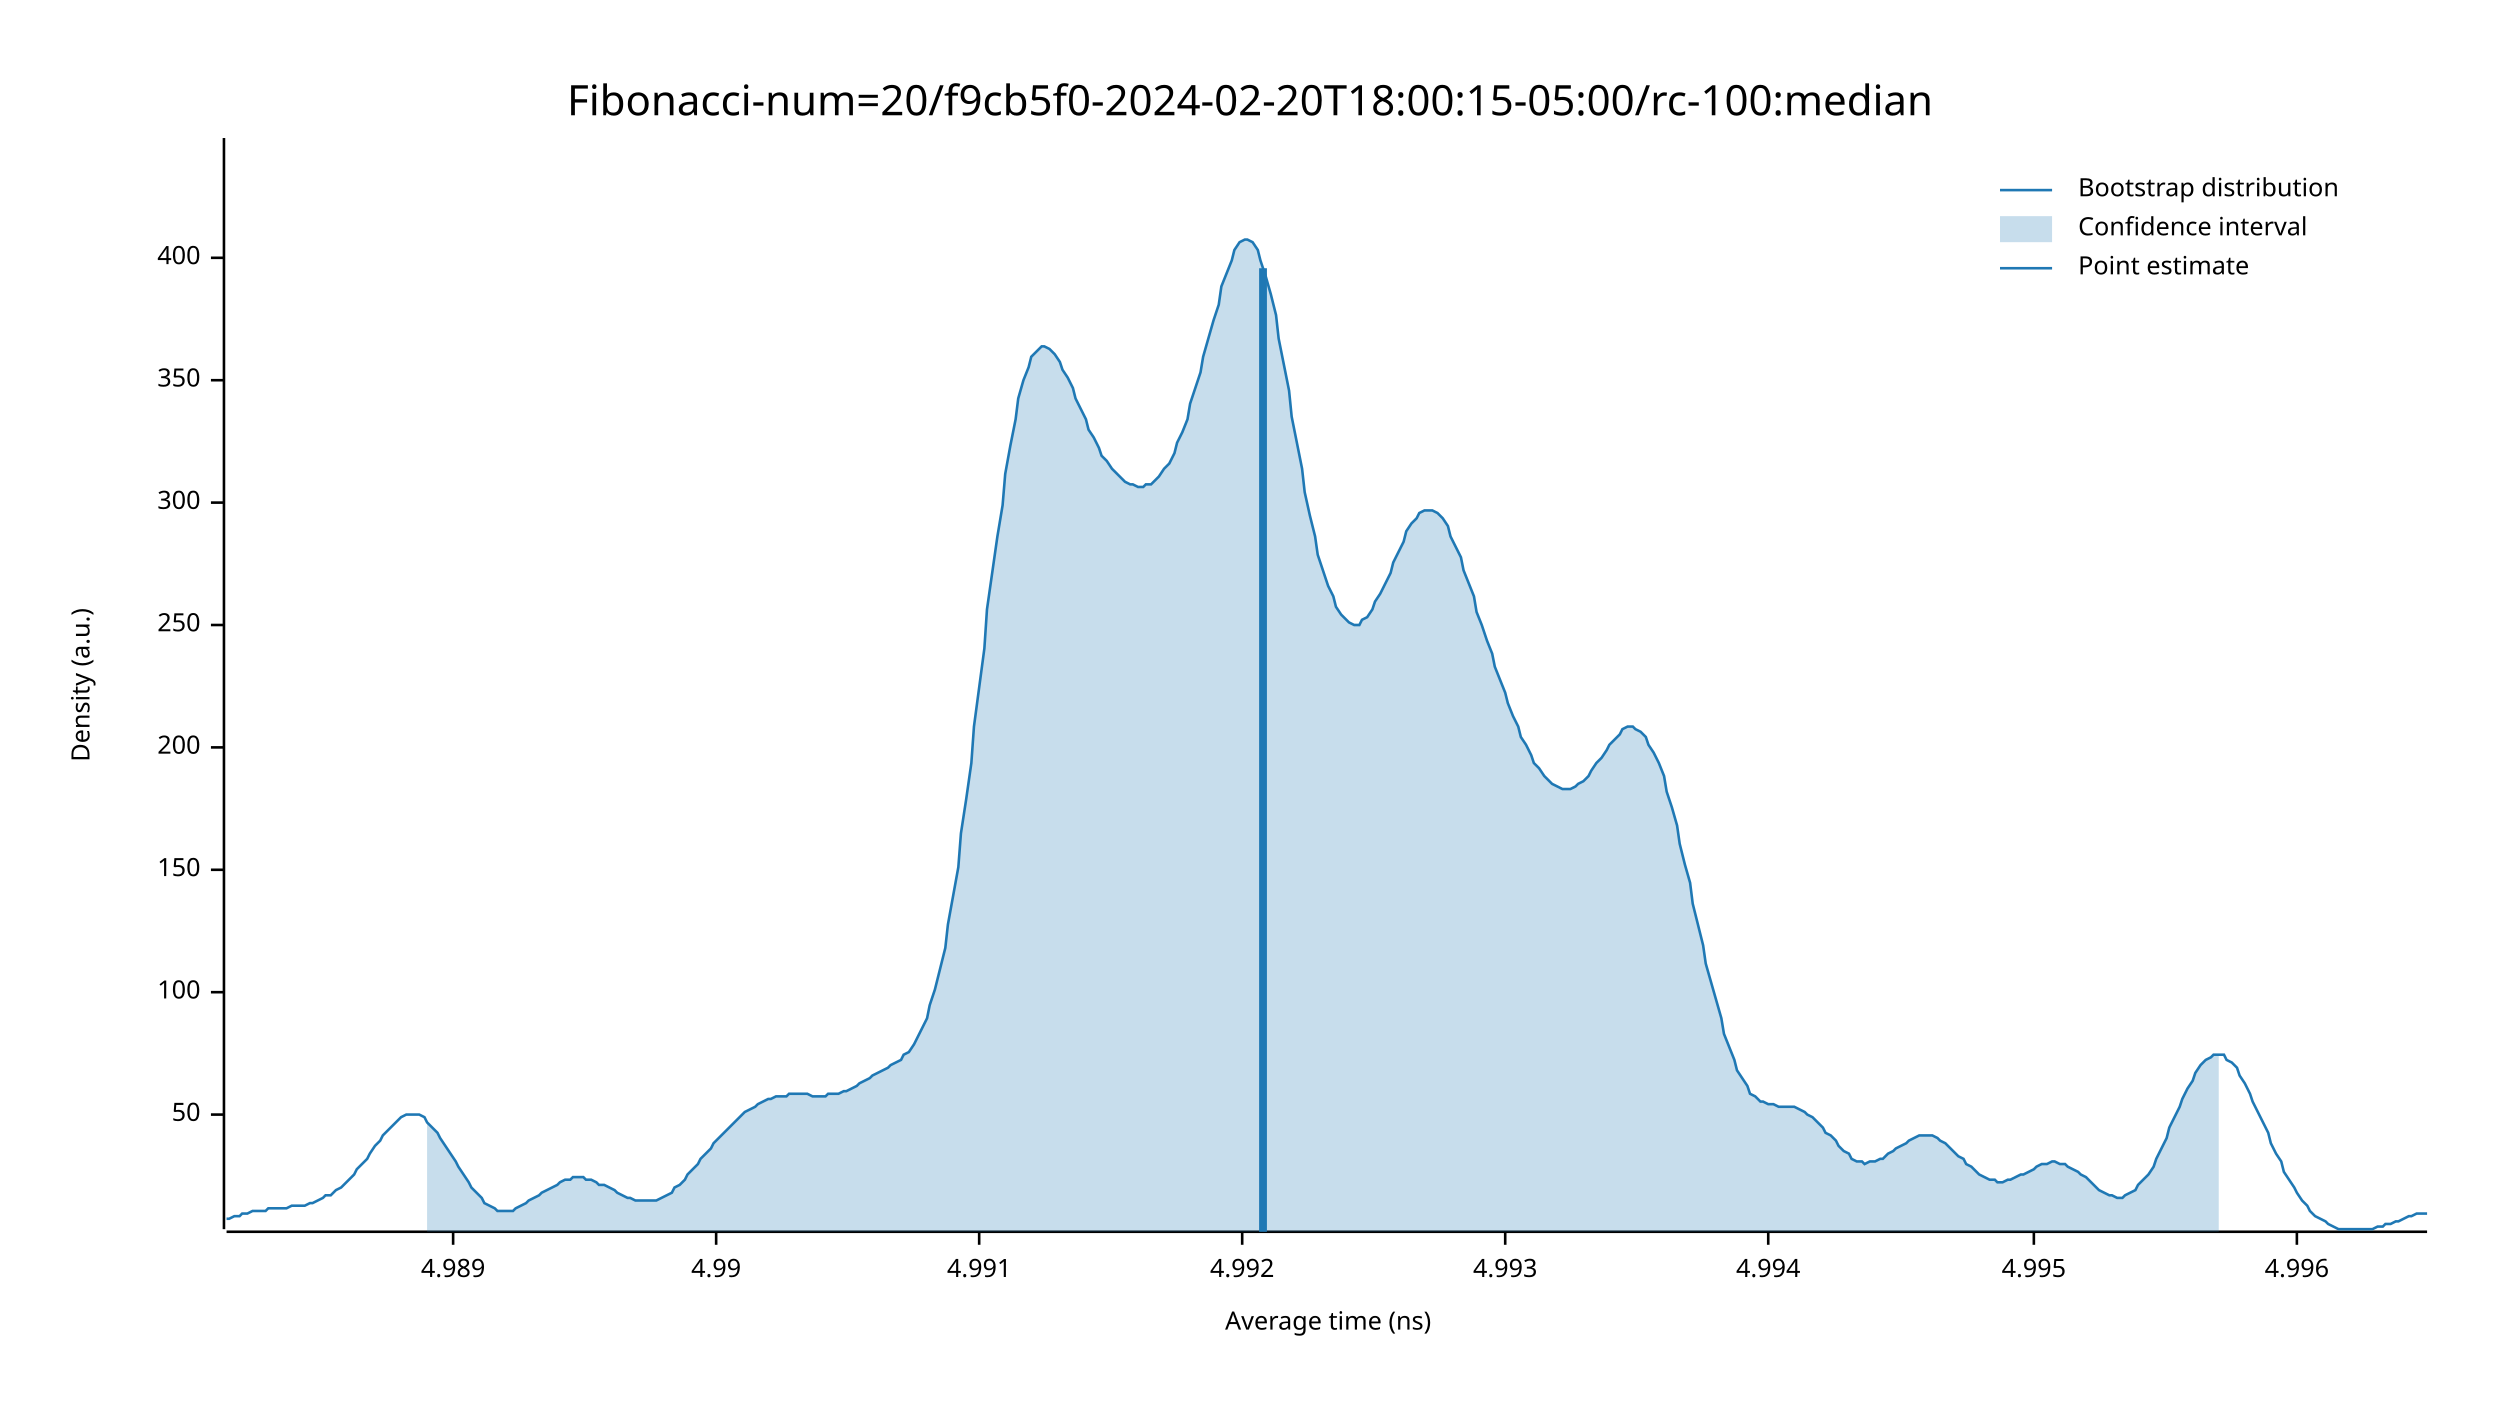
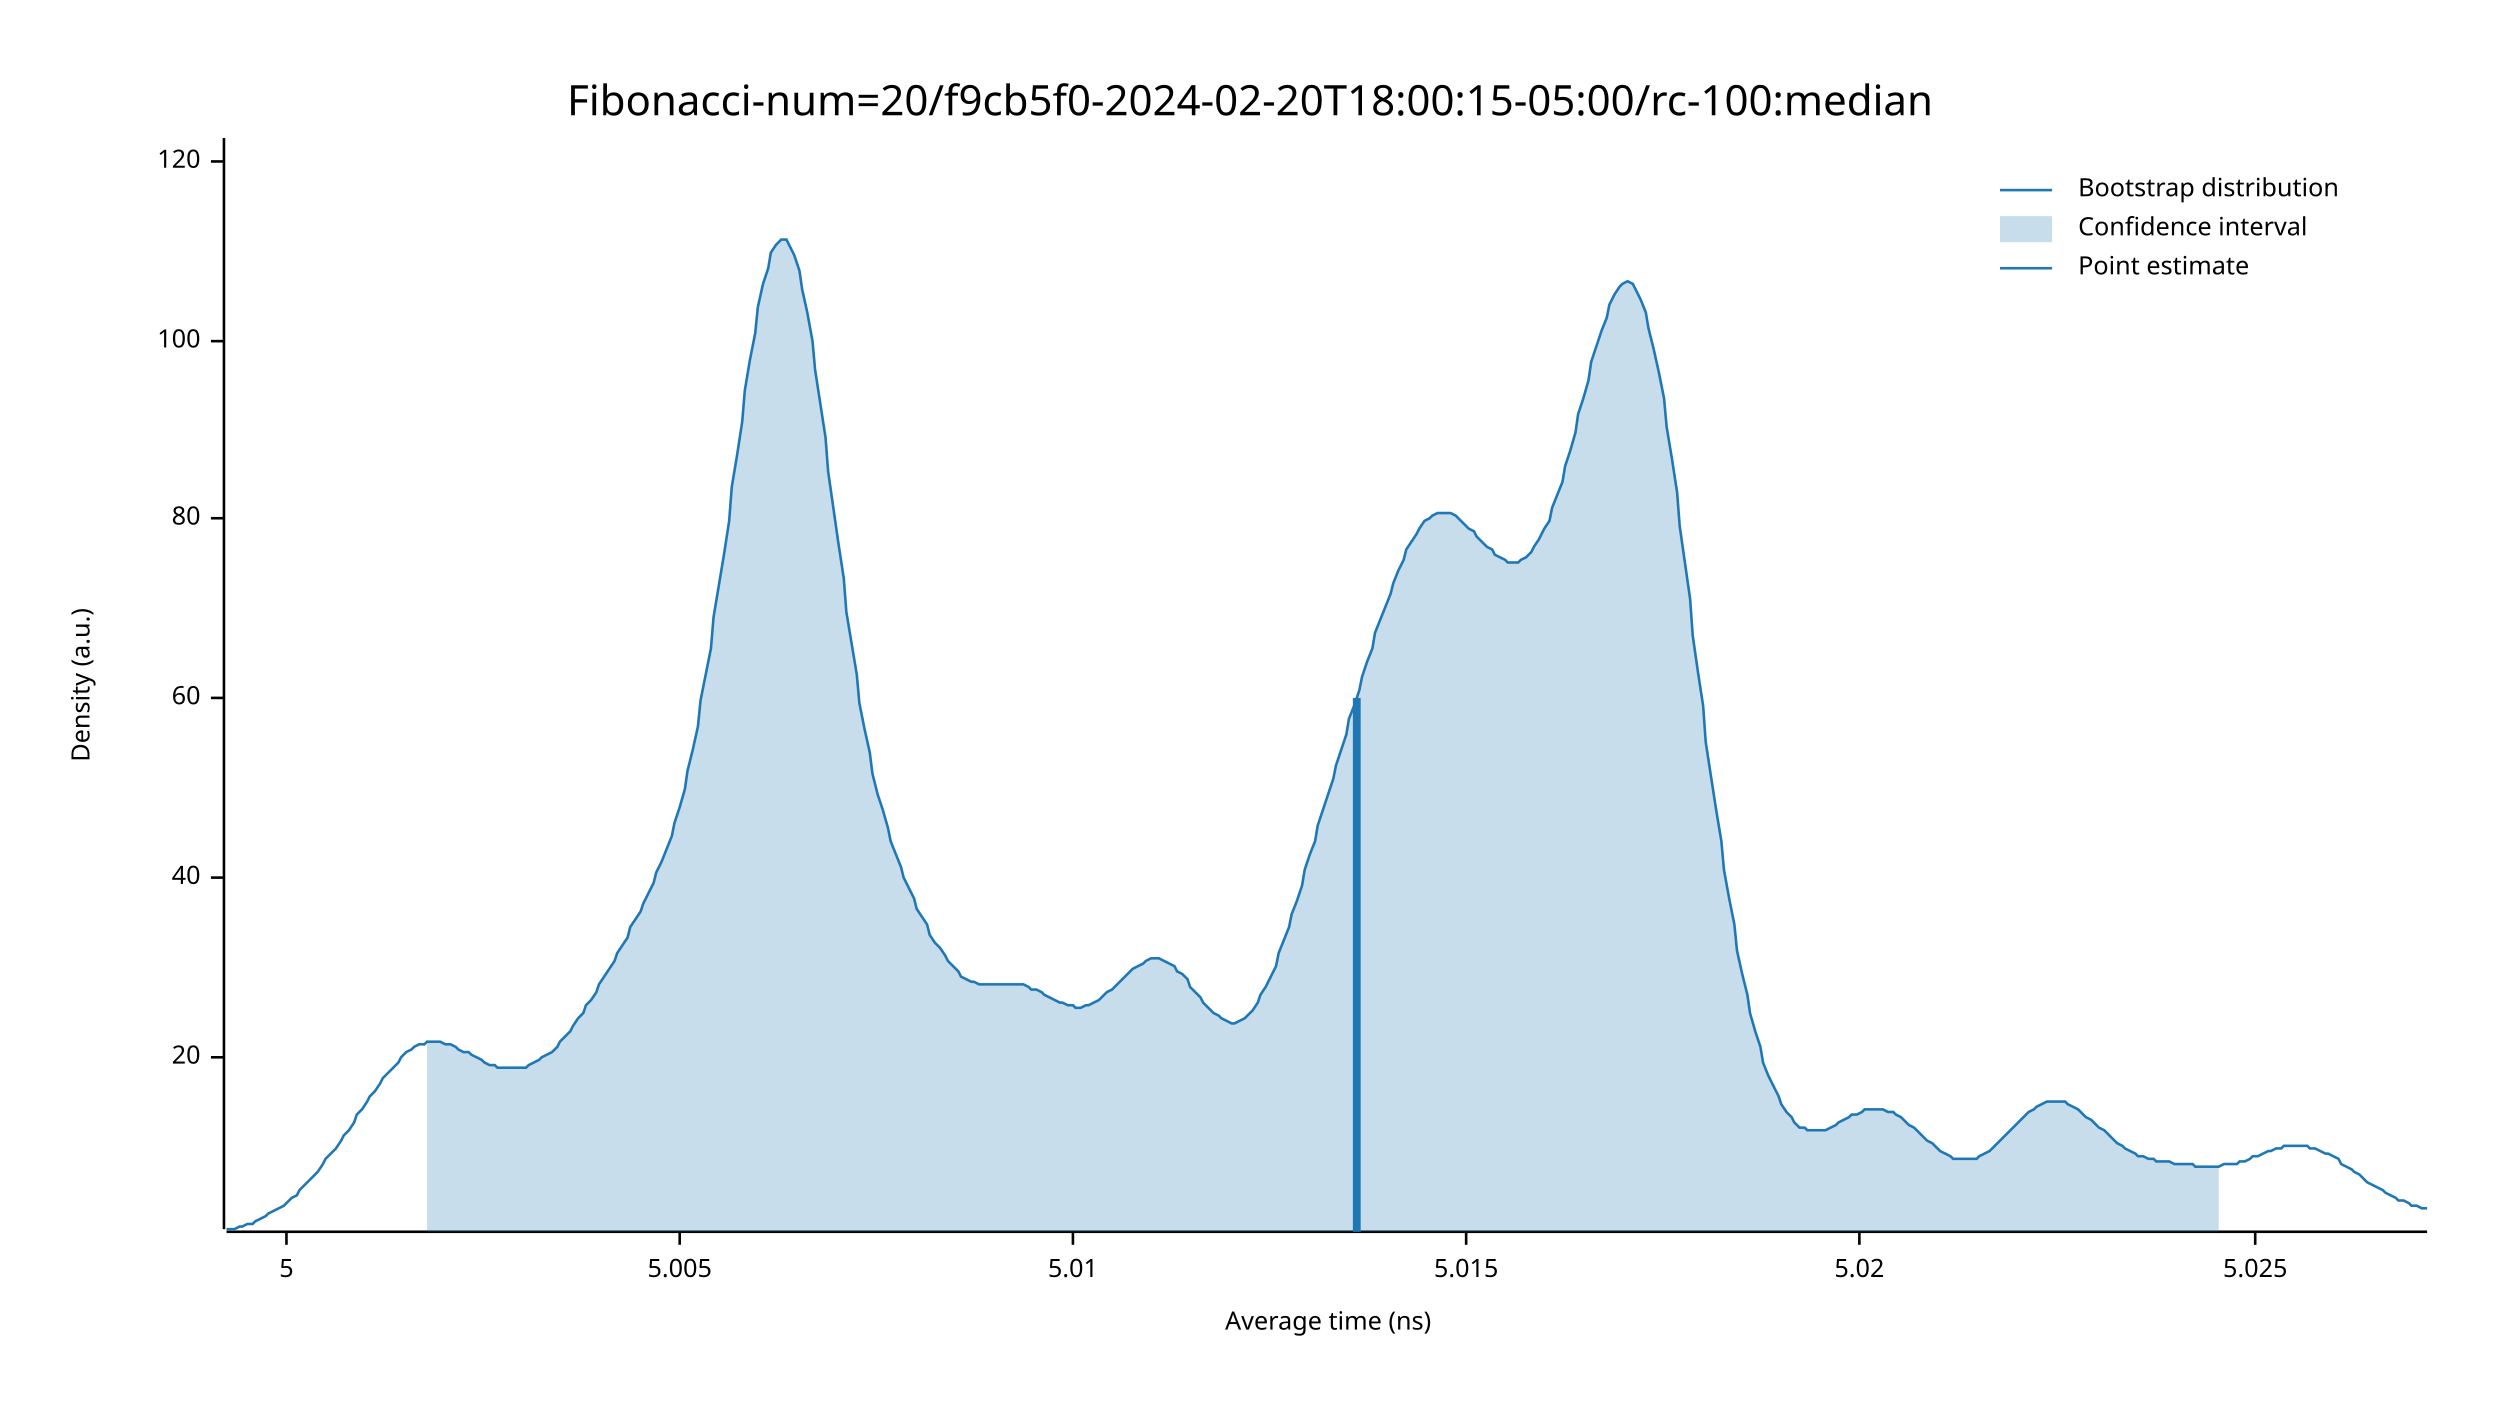
<svg xmlns="http://www.w3.org/2000/svg" width="960" height="540" viewBox="0 0 960 540">
  <text x="480" y="32" dy="0.76em" text-anchor="middle" font-family="sans-serif" font-size="16.129" opacity="1" fill="#000000">
Fibonacci-num=20/f9cb5f0-2024-02-20T18:00:15-05:00/rc-100:median
</text>
  <text x="27" y="263" dy="0.76em" text-anchor="middle" font-family="sans-serif" font-size="9.677" opacity="1" fill="#000000" transform="rotate(270, 27, 263)">
Density (a.u.)
</text>
  <text x="510" y="513" dy="-0.5ex" text-anchor="middle" font-family="sans-serif" font-size="9.677" opacity="1" fill="#000000">
Average time (ns)
</text>
  <polyline fill="none" opacity="1" stroke="#000000" stroke-width="1" points="86,53 86,472 " />
-   <text x="77" y="428" dy="0.5ex" text-anchor="end" font-family="sans-serif" font-size="9.677" opacity="1" fill="#000000">
- 50
+   <text x="77" y="406" dy="0.5ex" text-anchor="end" font-family="sans-serif" font-size="9.677" opacity="1" fill="#000000">
+ 20
</text>
-   <polyline fill="none" opacity="1" stroke="#000000" stroke-width="1" points="81,428 86,428 " />
-   <text x="77" y="381" dy="0.5ex" text-anchor="end" font-family="sans-serif" font-size="9.677" opacity="1" fill="#000000">
+   <polyline fill="none" opacity="1" stroke="#000000" stroke-width="1" points="81,406 86,406 " />
+   <text x="77" y="337" dy="0.5ex" text-anchor="end" font-family="sans-serif" font-size="9.677" opacity="1" fill="#000000">
+ 40
+ </text>
+   <polyline fill="none" opacity="1" stroke="#000000" stroke-width="1" points="81,337 86,337 " />
+   <text x="77" y="268" dy="0.5ex" text-anchor="end" font-family="sans-serif" font-size="9.677" opacity="1" fill="#000000">
+ 60
+ </text>
+   <polyline fill="none" opacity="1" stroke="#000000" stroke-width="1" points="81,268 86,268 " />
+   <text x="77" y="199" dy="0.5ex" text-anchor="end" font-family="sans-serif" font-size="9.677" opacity="1" fill="#000000">
+ 80
+ </text>
+   <polyline fill="none" opacity="1" stroke="#000000" stroke-width="1" points="81,199 86,199 " />
+   <text x="77" y="131" dy="0.5ex" text-anchor="end" font-family="sans-serif" font-size="9.677" opacity="1" fill="#000000">
100
</text>
-   <polyline fill="none" opacity="1" stroke="#000000" stroke-width="1" points="81,381 86,381 " />
-   <text x="77" y="334" dy="0.5ex" text-anchor="end" font-family="sans-serif" font-size="9.677" opacity="1" fill="#000000">
- 150
+   <polyline fill="none" opacity="1" stroke="#000000" stroke-width="1" points="81,131 86,131 " />
+   <text x="77" y="62" dy="0.5ex" text-anchor="end" font-family="sans-serif" font-size="9.677" opacity="1" fill="#000000">
+ 120
</text>
-   <polyline fill="none" opacity="1" stroke="#000000" stroke-width="1" points="81,334 86,334 " />
-   <text x="77" y="287" dy="0.5ex" text-anchor="end" font-family="sans-serif" font-size="9.677" opacity="1" fill="#000000">
- 200
+   <polyline fill="none" opacity="1" stroke="#000000" stroke-width="1" points="81,62 86,62 " />
+   <polyline fill="none" opacity="1" stroke="#000000" stroke-width="1" points="87,473 932,473 " />
+   <text x="110" y="483" dy="0.76em" text-anchor="middle" font-family="sans-serif" font-size="9.677" opacity="1" fill="#000000">
+ 5
</text>
-   <polyline fill="none" opacity="1" stroke="#000000" stroke-width="1" points="81,287 86,287 " />
-   <text x="77" y="240" dy="0.5ex" text-anchor="end" font-family="sans-serif" font-size="9.677" opacity="1" fill="#000000">
- 250
+   <polyline fill="none" opacity="1" stroke="#000000" stroke-width="1" points="110,473 110,478 " />
+   <text x="261" y="483" dy="0.76em" text-anchor="middle" font-family="sans-serif" font-size="9.677" opacity="1" fill="#000000">
+ 5.005
</text>
-   <polyline fill="none" opacity="1" stroke="#000000" stroke-width="1" points="81,240 86,240 " />
-   <text x="77" y="193" dy="0.5ex" text-anchor="end" font-family="sans-serif" font-size="9.677" opacity="1" fill="#000000">
- 300
+   <polyline fill="none" opacity="1" stroke="#000000" stroke-width="1" points="261,473 261,478 " />
+   <text x="412" y="483" dy="0.76em" text-anchor="middle" font-family="sans-serif" font-size="9.677" opacity="1" fill="#000000">
+ 5.01
</text>
-   <polyline fill="none" opacity="1" stroke="#000000" stroke-width="1" points="81,193 86,193 " />
-   <text x="77" y="146" dy="0.5ex" text-anchor="end" font-family="sans-serif" font-size="9.677" opacity="1" fill="#000000">
- 350
+   <polyline fill="none" opacity="1" stroke="#000000" stroke-width="1" points="412,473 412,478 " />
+   <text x="563" y="483" dy="0.76em" text-anchor="middle" font-family="sans-serif" font-size="9.677" opacity="1" fill="#000000">
+ 5.015
</text>
-   <polyline fill="none" opacity="1" stroke="#000000" stroke-width="1" points="81,146 86,146 " />
-   <text x="77" y="99" dy="0.5ex" text-anchor="end" font-family="sans-serif" font-size="9.677" opacity="1" fill="#000000">
- 400
+   <polyline fill="none" opacity="1" stroke="#000000" stroke-width="1" points="563,473 563,478 " />
+   <text x="714" y="483" dy="0.76em" text-anchor="middle" font-family="sans-serif" font-size="9.677" opacity="1" fill="#000000">
+ 5.02
</text>
-   <polyline fill="none" opacity="1" stroke="#000000" stroke-width="1" points="81,99 86,99 " />
-   <polyline fill="none" opacity="1" stroke="#000000" stroke-width="1" points="87,473 932,473 " />
-   <text x="174" y="483" dy="0.76em" text-anchor="middle" font-family="sans-serif" font-size="9.677" opacity="1" fill="#000000">
- 4.989
+   <polyline fill="none" opacity="1" stroke="#000000" stroke-width="1" points="714,473 714,478 " />
+   <text x="866" y="483" dy="0.76em" text-anchor="middle" font-family="sans-serif" font-size="9.677" opacity="1" fill="#000000">
+ 5.025
</text>
-   <polyline fill="none" opacity="1" stroke="#000000" stroke-width="1" points="174,473 174,478 " />
-   <text x="275" y="483" dy="0.76em" text-anchor="middle" font-family="sans-serif" font-size="9.677" opacity="1" fill="#000000">
- 4.99
- </text>
-   <polyline fill="none" opacity="1" stroke="#000000" stroke-width="1" points="275,473 275,478 " />
-   <text x="376" y="483" dy="0.76em" text-anchor="middle" font-family="sans-serif" font-size="9.677" opacity="1" fill="#000000">
- 4.991
- </text>
-   <polyline fill="none" opacity="1" stroke="#000000" stroke-width="1" points="376,473 376,478 " />
-   <text x="477" y="483" dy="0.76em" text-anchor="middle" font-family="sans-serif" font-size="9.677" opacity="1" fill="#000000">
- 4.992
- </text>
-   <polyline fill="none" opacity="1" stroke="#000000" stroke-width="1" points="477,473 477,478 " />
-   <text x="578" y="483" dy="0.76em" text-anchor="middle" font-family="sans-serif" font-size="9.677" opacity="1" fill="#000000">
- 4.993
- </text>
-   <polyline fill="none" opacity="1" stroke="#000000" stroke-width="1" points="578,473 578,478 " />
-   <text x="679" y="483" dy="0.76em" text-anchor="middle" font-family="sans-serif" font-size="9.677" opacity="1" fill="#000000">
- 4.994
- </text>
-   <polyline fill="none" opacity="1" stroke="#000000" stroke-width="1" points="679,473 679,478 " />
-   <text x="781" y="483" dy="0.76em" text-anchor="middle" font-family="sans-serif" font-size="9.677" opacity="1" fill="#000000">
- 4.995
- </text>
-   <polyline fill="none" opacity="1" stroke="#000000" stroke-width="1" points="781,473 781,478 " />
-   <text x="882" y="483" dy="0.76em" text-anchor="middle" font-family="sans-serif" font-size="9.677" opacity="1" fill="#000000">
- 4.996
- </text>
-   <polyline fill="none" opacity="1" stroke="#000000" stroke-width="1" points="882,473 882,478 " />
-   <polyline fill="none" opacity="1" stroke="#1F78B4" stroke-width="1" points="87,468 88,468 90,467 92,467 93,466 95,466 97,465 98,465 100,465 102,465 103,464 105,464 107,464 109,464 110,464 112,463 114,463 115,463 117,463 119,462 120,462 122,461 124,460 125,459 127,459 129,457 131,456 132,455 134,453 136,451 137,449 139,447 141,445 142,443 144,440 146,438 147,436 149,434 151,432 153,430 154,429 156,428 158,428 159,428 161,428 163,429 164,431 166,433 168,435 169,437 171,440 173,443 175,446 176,448 178,451 180,454 181,456 183,458 185,460 186,462 188,463 190,464 191,465 193,465 195,465 197,465 198,464 200,463 202,462 203,461 205,460 207,459 208,458 210,457 212,456 214,455 215,454 217,453 219,453 220,452 222,452 224,452 225,453 227,453 229,454 230,455 232,455 234,456 236,457 237,458 239,459 241,460 242,460 244,461 246,461 247,461 249,461 251,461 252,461 254,460 256,459 258,458 259,456 261,455 263,453 264,451 266,449 268,447 269,445 271,443 273,441 274,439 276,437 278,435 280,433 281,432 283,430 285,428 286,427 288,426 290,425 291,424 293,423 295,422 296,422 298,421 300,421 302,421 303,420 305,420 307,420 308,420 310,420 312,421 313,421 315,421 317,421 318,420 320,420 322,420 324,419 325,419 327,418 329,417 330,416 332,415 334,414 335,413 337,412 339,411 341,410 342,409 344,408 346,407 347,405 349,404 351,401 352,399 354,395 356,391 357,386 359,380 361,372 363,364 364,355 366,344 368,333 369,320 371,307 373,293 374,279 376,264 378,249 379,234 381,220 383,206 385,194 386,182 388,171 390,161 391,153 393,146 395,141 396,137 398,135 400,133 401,133 403,134 405,136 407,139 408,142 410,145 412,149 413,153 415,157 417,161 418,165 420,168 422,172 423,175 425,177 427,180 429,182 430,183 432,185 434,186 435,186 437,187 439,187 440,186 442,186 444,184 445,183 447,180 449,178 451,174 452,170 454,166 456,161 457,155 459,149 461,143 462,137 464,130 466,123 468,117 469,110 471,105 473,100 474,96 476,93 478,92 479,92 481,93 483,96 484,100 486,106 488,113 490,121 491,130 493,140 495,150 496,160 498,170 500,180 501,189 503,198 505,206 506,213 508,219 510,225 512,229 513,233 515,236 517,238 518,239 520,240 522,240 523,238 525,237 527,234 528,231 530,228 532,224 534,220 535,216 537,212 539,208 540,204 542,201 544,199 545,197 547,196 549,196 550,196 552,197 554,199 556,202 557,206 559,210 561,214 562,219 564,224 566,229 567,235 569,240 571,246 573,251 574,256 576,261 578,266 579,270 581,275 583,279 584,283 586,286 588,290 589,293 591,295 593,298 595,300 596,301 598,302 600,303 601,303 603,303 605,302 606,301 608,300 610,298 611,296 613,293 615,291 617,288 618,286 620,284 622,282 623,280 625,279 627,279 628,280 630,281 632,283 633,286 635,289 637,293 639,298 640,304 642,310 644,317 645,324 647,332 649,339 650,347 652,355 654,363 655,370 657,377 659,384 661,391 662,397 664,402 666,407 667,411 669,414 671,417 672,420 674,421 676,423 677,423 679,424 681,424 683,425 684,425 686,425 688,425 689,425 691,426 693,427 694,428 696,429 698,431 700,433 701,435 703,436 705,438 706,440 708,442 710,443 711,445 713,446 715,446 716,447 718,446 720,446 722,445 723,445 725,443 727,442 728,441 730,440 732,439 733,438 735,437 737,436 738,436 740,436 742,436 744,437 745,438 747,439 749,441 750,442 752,444 754,445 755,447 757,448 759,450 760,451 762,452 764,453 766,453 767,454 769,454 771,453 772,453 774,452 776,451 777,451 779,450 781,449 782,448 784,447 786,447 788,446 789,446 791,447 793,447 794,448 796,449 798,450 799,451 801,452 803,454 804,455 806,457 808,458 810,459 811,459 813,460 815,460 816,459 818,458 820,457 821,455 823,453 825,451 827,448 828,445 830,441 832,437 833,433 835,429 837,425 838,422 840,418 842,415 843,412 845,409 847,407 849,406 850,405 852,405 854,405 855,407 857,408 859,410 860,413 862,416 864,420 865,423 867,427 869,431 871,435 872,439 874,443 876,446 877,450 879,453 881,456 882,458 884,461 886,463 887,465 889,467 891,468 893,469 894,470 896,471 898,472 899,472 901,472 903,472 904,472 906,472 908,472 909,472 911,472 913,471 915,471 916,470 918,470 920,469 921,469 923,468 925,467 926,467 928,466 930,466 932,466 " />
-   <polygon opacity="0.25" fill="#1F78B4" points="164,431 166,433 168,435 169,437 171,440 173,443 175,446 176,448 178,451 180,454 181,456 183,458 185,460 186,462 188,463 190,464 191,465 193,465 195,465 197,465 198,464 200,463 202,462 203,461 205,460 207,459 208,458 210,457 212,456 214,455 215,454 217,453 219,453 220,452 222,452 224,452 225,453 227,453 229,454 230,455 232,455 234,456 236,457 237,458 239,459 241,460 242,460 244,461 246,461 247,461 249,461 251,461 252,461 254,460 256,459 258,458 259,456 261,455 263,453 264,451 266,449 268,447 269,445 271,443 273,441 274,439 276,437 278,435 280,433 281,432 283,430 285,428 286,427 288,426 290,425 291,424 293,423 295,422 296,422 298,421 300,421 302,421 303,420 305,420 307,420 308,420 310,420 312,421 313,421 315,421 317,421 318,420 320,420 322,420 324,419 325,419 327,418 329,417 330,416 332,415 334,414 335,413 337,412 339,411 341,410 342,409 344,408 346,407 347,405 349,404 351,401 352,399 354,395 356,391 357,386 359,380 361,372 363,364 364,355 366,344 368,333 369,320 371,307 373,293 374,279 376,264 378,249 379,234 381,220 383,206 385,194 386,182 388,171 390,161 391,153 393,146 395,141 396,137 398,135 400,133 401,133 403,134 405,136 407,139 408,142 410,145 412,149 413,153 415,157 417,161 418,165 420,168 422,172 423,175 425,177 427,180 429,182 430,183 432,185 434,186 435,186 437,187 439,187 440,186 442,186 444,184 445,183 447,180 449,178 451,174 452,170 454,166 456,161 457,155 459,149 461,143 462,137 464,130 466,123 468,117 469,110 471,105 473,100 474,96 476,93 478,92 479,92 481,93 483,96 484,100 486,106 488,113 490,121 491,130 493,140 495,150 496,160 498,170 500,180 501,189 503,198 505,206 506,213 508,219 510,225 512,229 513,233 515,236 517,238 518,239 520,240 522,240 523,238 525,237 527,234 528,231 530,228 532,224 534,220 535,216 537,212 539,208 540,204 542,201 544,199 545,197 547,196 549,196 550,196 552,197 554,199 556,202 557,206 559,210 561,214 562,219 564,224 566,229 567,235 569,240 571,246 573,251 574,256 576,261 578,266 579,270 581,275 583,279 584,283 586,286 588,290 589,293 591,295 593,298 595,300 596,301 598,302 600,303 601,303 603,303 605,302 606,301 608,300 610,298 611,296 613,293 615,291 617,288 618,286 620,284 622,282 623,280 625,279 627,279 628,280 630,281 632,283 633,286 635,289 637,293 639,298 640,304 642,310 644,317 645,324 647,332 649,339 650,347 652,355 654,363 655,370 657,377 659,384 661,391 662,397 664,402 666,407 667,411 669,414 671,417 672,420 674,421 676,423 677,423 679,424 681,424 683,425 684,425 686,425 688,425 689,425 691,426 693,427 694,428 696,429 698,431 700,433 701,435 703,436 705,438 706,440 708,442 710,443 711,445 713,446 715,446 716,447 718,446 720,446 722,445 723,445 725,443 727,442 728,441 730,440 732,439 733,438 735,437 737,436 738,436 740,436 742,436 744,437 745,438 747,439 749,441 750,442 752,444 754,445 755,447 757,448 759,450 760,451 762,452 764,453 766,453 767,454 769,454 771,453 772,453 774,452 776,451 777,451 779,450 781,449 782,448 784,447 786,447 788,446 789,446 791,447 793,447 794,448 796,449 798,450 799,451 801,452 803,454 804,455 806,457 808,458 810,459 811,459 813,460 815,460 816,459 818,458 820,457 821,455 823,453 825,451 827,448 828,445 830,441 832,437 833,433 835,429 837,425 838,422 840,418 842,415 843,412 845,409 847,407 849,406 850,405 852,405 852,473 164,473 " />
-   <polyline fill="none" opacity="1" stroke="#1F78B4" stroke-width="3" points="485,473 485,103 " />
+   <polyline fill="none" opacity="1" stroke="#000000" stroke-width="1" points="866,473 866,478 " />
+   <polyline fill="none" opacity="1" stroke="#1F78B4" stroke-width="1" points="87,472 88,472 90,472 92,471 93,471 95,470 97,470 98,469 100,468 102,467 103,466 105,465 107,464 109,463 110,462 112,460 114,459 115,457 117,455 119,453 120,452 122,450 124,447 125,445 127,443 129,441 131,438 132,436 134,434 136,431 137,428 139,426 141,423 142,421 144,419 146,416 147,414 149,412 151,410 153,408 154,406 156,404 158,403 159,402 161,401 163,401 164,400 166,400 168,400 169,400 171,401 173,401 175,402 176,403 178,404 180,404 181,405 183,406 185,407 186,408 188,409 190,409 191,410 193,410 195,410 197,410 198,410 200,410 202,410 203,409 205,408 207,407 208,406 210,405 212,404 214,402 215,400 217,398 219,396 220,394 222,391 224,389 225,386 227,384 229,381 230,378 232,375 234,372 236,369 237,366 239,363 241,360 242,356 244,353 246,350 247,347 249,343 251,339 252,335 254,331 256,326 258,321 259,316 261,310 263,303 264,296 266,288 268,279 269,269 271,259 273,249 274,237 276,225 278,213 280,200 281,187 283,175 285,162 286,150 288,138 290,128 291,118 293,109 295,103 296,97 298,94 300,92 302,92 303,94 305,98 307,104 308,111 310,120 312,131 313,142 315,155 317,168 318,181 320,195 322,209 324,222 325,235 327,247 329,259 330,270 332,280 334,289 335,297 337,305 339,311 341,318 342,323 344,328 346,333 347,337 349,341 351,345 352,349 354,352 356,355 357,359 359,362 361,364 363,367 364,369 366,371 368,373 369,375 371,376 373,377 374,377 376,378 378,378 379,378 381,378 383,378 385,378 386,378 388,378 390,378 391,378 393,378 395,379 396,380 398,380 400,381 401,382 403,383 405,384 407,385 408,385 410,386 412,386 413,387 415,387 417,386 418,386 420,385 422,384 423,383 425,381 427,380 429,378 430,377 432,375 434,373 435,372 437,371 439,370 440,369 442,368 444,368 445,368 447,369 449,370 451,371 452,373 454,374 456,376 457,379 459,381 461,383 462,385 464,387 466,389 468,390 469,391 471,392 473,393 474,393 476,392 478,391 479,390 481,388 483,385 484,382 486,379 488,375 490,371 491,366 493,361 495,356 496,351 498,346 500,340 501,334 503,328 505,323 506,317 508,311 510,305 512,299 513,294 515,288 517,282 518,276 520,271 522,265 523,260 525,254 527,249 528,243 530,238 532,233 534,228 535,224 537,219 539,215 540,211 542,208 544,205 545,203 547,200 549,199 550,198 552,197 554,197 556,197 557,197 559,198 561,200 562,201 564,203 566,204 567,206 569,208 571,210 573,211 574,213 576,214 578,215 579,216 581,216 583,216 584,215 586,214 588,212 589,210 591,207 593,203 595,200 596,195 598,190 600,185 601,179 603,173 605,166 606,159 608,153 610,146 611,139 613,133 615,127 617,122 618,117 620,113 622,110 623,109 625,108 627,109 628,111 630,115 632,120 633,126 635,134 637,143 639,153 640,164 642,176 644,189 645,202 647,216 649,230 650,244 652,258 654,271 655,285 657,298 659,311 661,323 662,334 664,345 666,355 667,365 669,374 671,382 672,389 674,396 676,402 677,408 679,413 681,417 683,421 684,424 686,427 688,429 689,431 691,433 693,433 694,434 696,434 698,434 700,434 701,434 703,433 705,432 706,431 708,430 710,429 711,428 713,428 715,427 716,426 718,426 720,426 722,426 723,426 725,427 727,427 728,428 730,429 732,431 733,432 735,433 737,435 738,436 740,438 742,439 744,441 745,442 747,443 749,444 750,445 752,445 754,445 755,445 757,445 759,445 760,444 762,443 764,442 766,440 767,439 769,437 771,435 772,434 774,432 776,430 777,429 779,427 781,426 782,425 784,424 786,423 788,423 789,423 791,423 793,423 794,424 796,425 798,426 799,427 801,429 803,430 804,431 806,433 808,434 810,436 811,437 813,439 815,440 816,441 818,442 820,443 821,444 823,444 825,445 827,445 828,446 830,446 832,446 833,446 835,447 837,447 838,447 840,447 842,447 843,448 845,448 847,448 849,448 850,448 852,448 854,447 855,447 857,447 859,447 860,446 862,446 864,445 865,444 867,444 869,443 871,442 872,442 874,441 876,441 877,440 879,440 881,440 882,440 884,440 886,440 887,441 889,441 891,442 893,443 894,443 896,444 898,445 899,447 901,448 903,449 904,450 906,451 908,453 909,454 911,455 913,456 915,457 916,458 918,459 920,460 921,461 923,461 925,462 926,463 928,463 930,464 932,464 " />
+   <polygon opacity="0.25" fill="#1F78B4" points="164,400 166,400 168,400 169,400 171,401 173,401 175,402 176,403 178,404 180,404 181,405 183,406 185,407 186,408 188,409 190,409 191,410 193,410 195,410 197,410 198,410 200,410 202,410 203,409 205,408 207,407 208,406 210,405 212,404 214,402 215,400 217,398 219,396 220,394 222,391 224,389 225,386 227,384 229,381 230,378 232,375 234,372 236,369 237,366 239,363 241,360 242,356 244,353 246,350 247,347 249,343 251,339 252,335 254,331 256,326 258,321 259,316 261,310 263,303 264,296 266,288 268,279 269,269 271,259 273,249 274,237 276,225 278,213 280,200 281,187 283,175 285,162 286,150 288,138 290,128 291,118 293,109 295,103 296,97 298,94 300,92 302,92 303,94 305,98 307,104 308,111 310,120 312,131 313,142 315,155 317,168 318,181 320,195 322,209 324,222 325,235 327,247 329,259 330,270 332,280 334,289 335,297 337,305 339,311 341,318 342,323 344,328 346,333 347,337 349,341 351,345 352,349 354,352 356,355 357,359 359,362 361,364 363,367 364,369 366,371 368,373 369,375 371,376 373,377 374,377 376,378 378,378 379,378 381,378 383,378 385,378 386,378 388,378 390,378 391,378 393,378 395,379 396,380 398,380 400,381 401,382 403,383 405,384 407,385 408,385 410,386 412,386 413,387 415,387 417,386 418,386 420,385 422,384 423,383 425,381 427,380 429,378 430,377 432,375 434,373 435,372 437,371 439,370 440,369 442,368 444,368 445,368 447,369 449,370 451,371 452,373 454,374 456,376 457,379 459,381 461,383 462,385 464,387 466,389 468,390 469,391 471,392 473,393 474,393 476,392 478,391 479,390 481,388 483,385 484,382 486,379 488,375 490,371 491,366 493,361 495,356 496,351 498,346 500,340 501,334 503,328 505,323 506,317 508,311 510,305 512,299 513,294 515,288 517,282 518,276 520,271 522,265 523,260 525,254 527,249 528,243 530,238 532,233 534,228 535,224 537,219 539,215 540,211 542,208 544,205 545,203 547,200 549,199 550,198 552,197 554,197 556,197 557,197 559,198 561,200 562,201 564,203 566,204 567,206 569,208 571,210 573,211 574,213 576,214 578,215 579,216 581,216 583,216 584,215 586,214 588,212 589,210 591,207 593,203 595,200 596,195 598,190 600,185 601,179 603,173 605,166 606,159 608,153 610,146 611,139 613,133 615,127 617,122 618,117 620,113 622,110 623,109 625,108 627,109 628,111 630,115 632,120 633,126 635,134 637,143 639,153 640,164 642,176 644,189 645,202 647,216 649,230 650,244 652,258 654,271 655,285 657,298 659,311 661,323 662,334 664,345 666,355 667,365 669,374 671,382 672,389 674,396 676,402 677,408 679,413 681,417 683,421 684,424 686,427 688,429 689,431 691,433 693,433 694,434 696,434 698,434 700,434 701,434 703,433 705,432 706,431 708,430 710,429 711,428 713,428 715,427 716,426 718,426 720,426 722,426 723,426 725,427 727,427 728,428 730,429 732,431 733,432 735,433 737,435 738,436 740,438 742,439 744,441 745,442 747,443 749,444 750,445 752,445 754,445 755,445 757,445 759,445 760,444 762,443 764,442 766,440 767,439 769,437 771,435 772,434 774,432 776,430 777,429 779,427 781,426 782,425 784,424 786,423 788,423 789,423 791,423 793,423 794,424 796,425 798,426 799,427 801,429 803,430 804,431 806,433 808,434 810,436 811,437 813,439 815,440 816,441 818,442 820,443 821,444 823,444 825,445 827,445 828,446 830,446 832,446 833,446 835,447 837,447 838,447 840,447 842,447 843,448 845,448 847,448 849,448 850,448 852,448 852,473 164,473 " />
+   <polyline fill="none" opacity="1" stroke="#1F78B4" stroke-width="3" points="521,473 521,268 " />
  <text x="798" y="68" dy="0.76em" text-anchor="start" font-family="sans-serif" font-size="9.677" opacity="1" fill="#000000">
Bootstrap distribution
</text>
  <text x="798" y="83" dy="0.76em" text-anchor="start" font-family="sans-serif" font-size="9.677" opacity="1" fill="#000000">
Confidence interval
</text>
  <text x="798" y="98" dy="0.76em" text-anchor="start" font-family="sans-serif" font-size="9.677" opacity="1" fill="#000000">
Point estimate
</text>
  <polyline fill="none" opacity="1" stroke="#1F78B4" stroke-width="1" points="768,73 788,73 " />
  <rect x="768" y="83" width="20" height="10" opacity="0.25" fill="#1F78B4" stroke="none" />
  <polyline fill="none" opacity="1" stroke="#1F78B4" stroke-width="1" points="768,103 788,103 " />
</svg>
